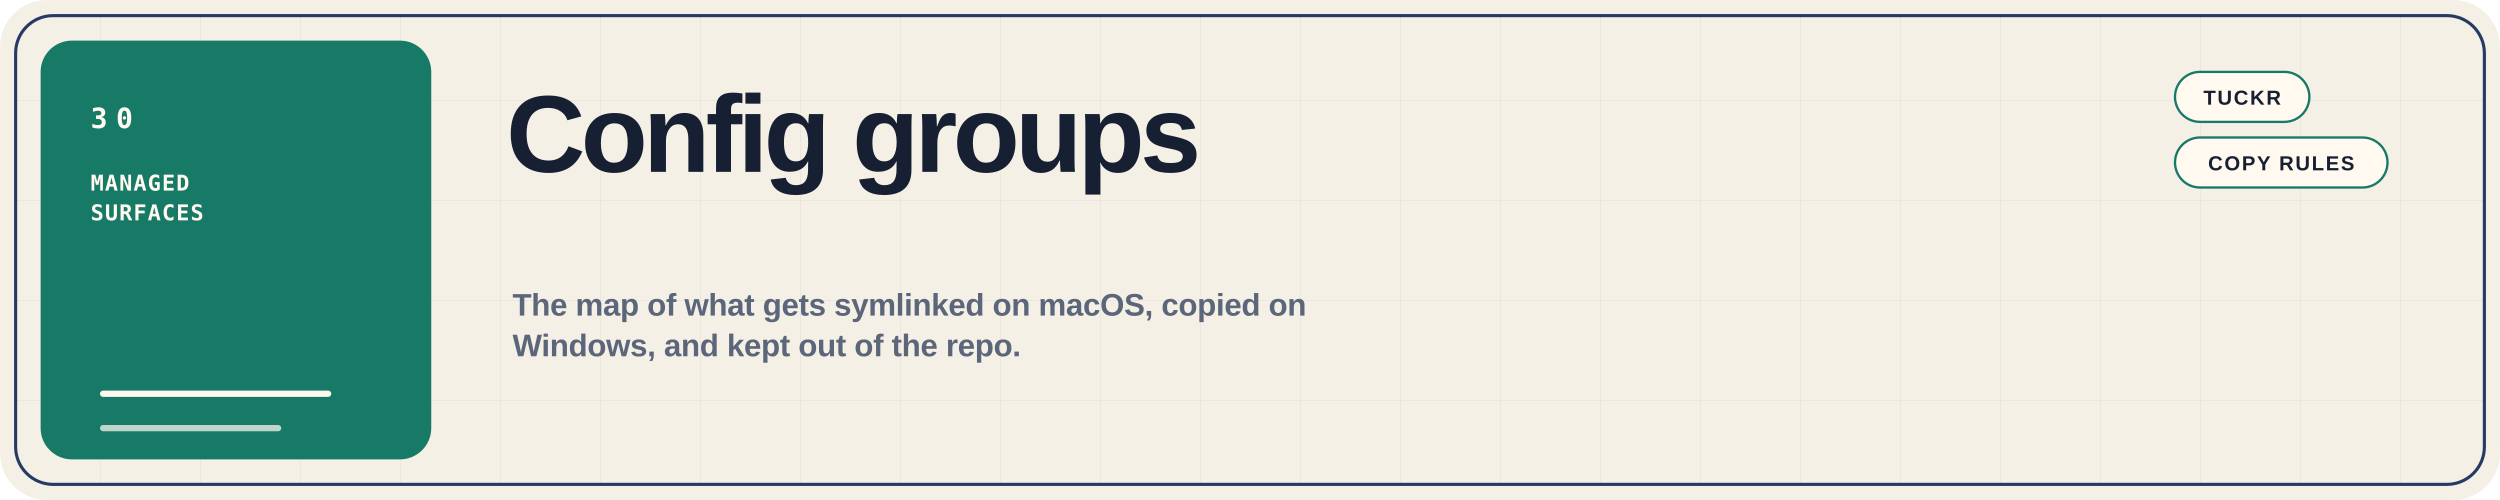
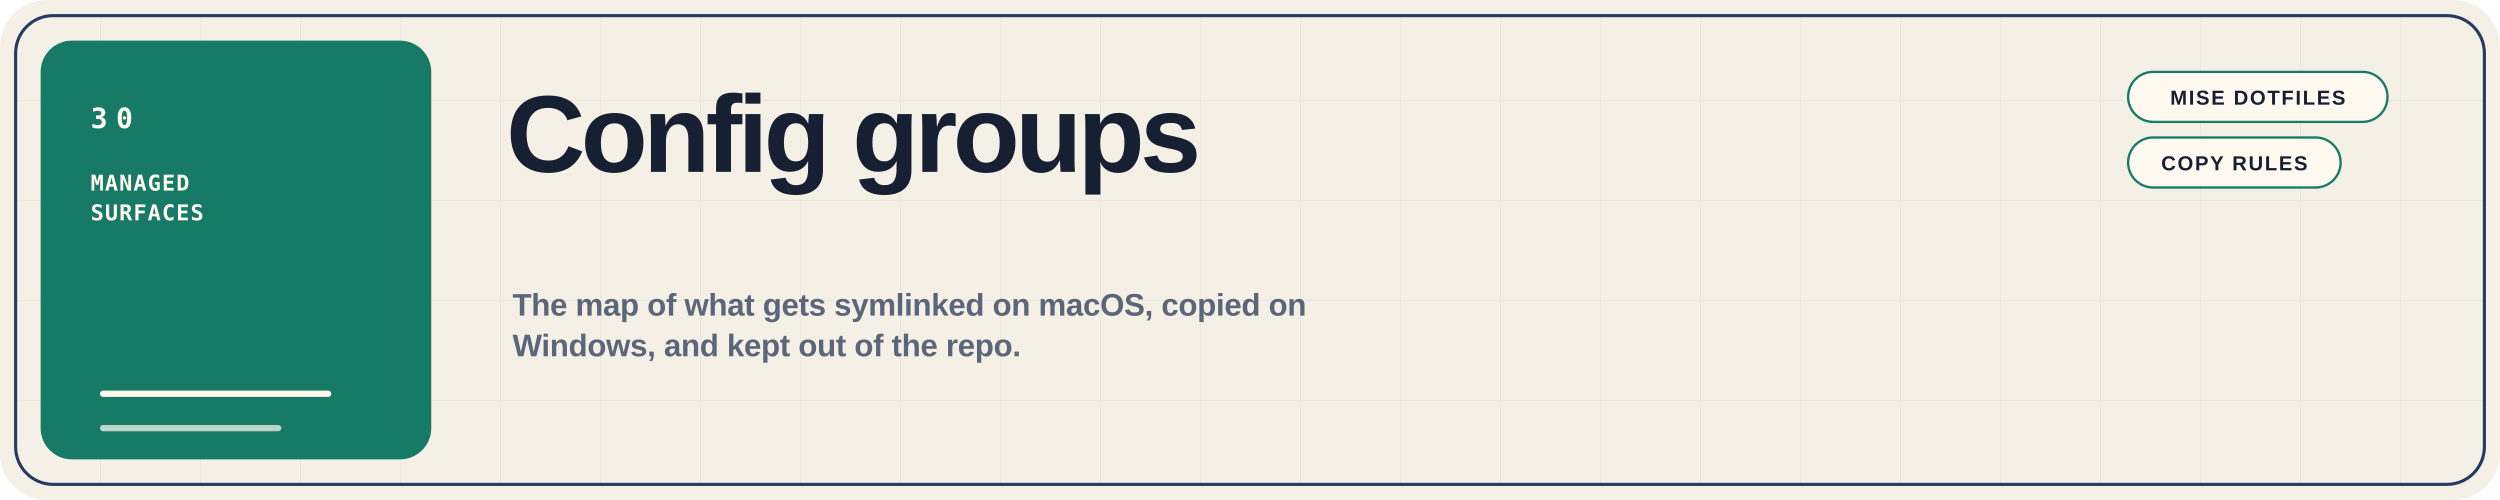
<svg xmlns="http://www.w3.org/2000/svg" width="1600" height="320" viewBox="0 0 1600 320" fill="none" role="img" aria-label="Config groups">
  <defs>
    <pattern id="grid-configs-hero-svg" width="64" height="64" patternUnits="userSpaceOnUse">
      <path d="M 64 0 L 0 0 0 64" fill="none" stroke="#263A63" stroke-opacity="0.07" stroke-width="1" />
    </pattern>
  </defs>
  <rect width="1600" height="320" rx="30" fill="#F5F0E6" />
  <rect x="10" y="10" width="1580" height="300" rx="24" fill="url(#grid-configs-hero-svg)" stroke="#263A63" stroke-width="2" />
  <rect x="26" y="26" width="250" height="268" rx="20" fill="#177A67" />
  <path d="M 66 252 H 210" stroke="#FFF9F0" stroke-width="4" stroke-linecap="round" />
  <path d="M 66 274 H 178" stroke="#FFF9F0" stroke-opacity="0.72" stroke-width="4" stroke-linecap="round" />
  <text x="58" y="82" fill="#FFF9F0" font-size="18" font-weight="700" letter-spacing="0.30em" font-family="IBM Plex Mono, SFMono-Regular, Menlo, Consolas, monospace">30</text>
  <text x="58" y="122" fill="#FFF9F0" font-size="14" font-weight="700" letter-spacing="0.05em" font-family="IBM Plex Mono, SFMono-Regular, Menlo, Consolas, monospace">MANAGED</text>
  <text x="58" y="141" fill="#FFF9F0" font-size="14" font-weight="700" letter-spacing="0.05em" font-family="IBM Plex Mono, SFMono-Regular, Menlo, Consolas, monospace">SURFACES</text>
  <text x="324" y="110" fill="#172033" font-size="70" font-weight="760" letter-spacing="-0.04em" font-family="IBM Plex Sans, Avenir Next, Segoe UI, Helvetica Neue, Arial, sans-serif">Config groups</text>
  <text x="328" y="202" fill="#5C667A" font-size="20" font-weight="600" letter-spacing="-0.01em" font-family="IBM Plex Sans, Avenir Next, Segoe UI, Helvetica Neue, Arial, sans-serif">The map of what gets symlinked on macOS, copied on</text>
  <text x="328" y="228" fill="#5C667A" font-size="20" font-weight="600" letter-spacing="-0.01em" font-family="IBM Plex Sans, Avenir Next, Segoe UI, Helvetica Neue, Arial, sans-serif">Windows, and kept out of the repo.</text>
-   <g transform="translate(1392,46)">
-     <rect width="86" height="32" rx="16" fill="#FFF9F0" stroke="#177A67" stroke-width="1.5" />
-     <text x="43.0" y="21" text-anchor="middle" fill="#172033" font-size="13" font-weight="700" letter-spacing="0.08em" font-family="IBM Plex Sans, Avenir Next, Segoe UI, Helvetica Neue, Arial, sans-serif">TUCKR</text>
+   <g transform="translate(1362,46)">
+     <rect width="166" height="32" rx="16" fill="#FFF9F0" stroke="#177A67" stroke-width="1.5" />
+     <text x="83.0" y="21" text-anchor="middle" fill="#172033" font-size="13" font-weight="700" letter-spacing="0.08em" font-family="IBM Plex Sans, Avenir Next, Segoe UI, Helvetica Neue, Arial, sans-serif">MISE DOTFILES</text>
  </g>
-   <g transform="translate(1392,88)">
+   <g transform="translate(1362,88)">
    <rect width="136" height="32" rx="16" fill="#FFF9F0" stroke="#177A67" stroke-width="1.5" />
    <text x="68.0" y="21" text-anchor="middle" fill="#172033" font-size="13" font-weight="700" letter-spacing="0.08em" font-family="IBM Plex Sans, Avenir Next, Segoe UI, Helvetica Neue, Arial, sans-serif">COPY RULES</text>
  </g>
</svg>
